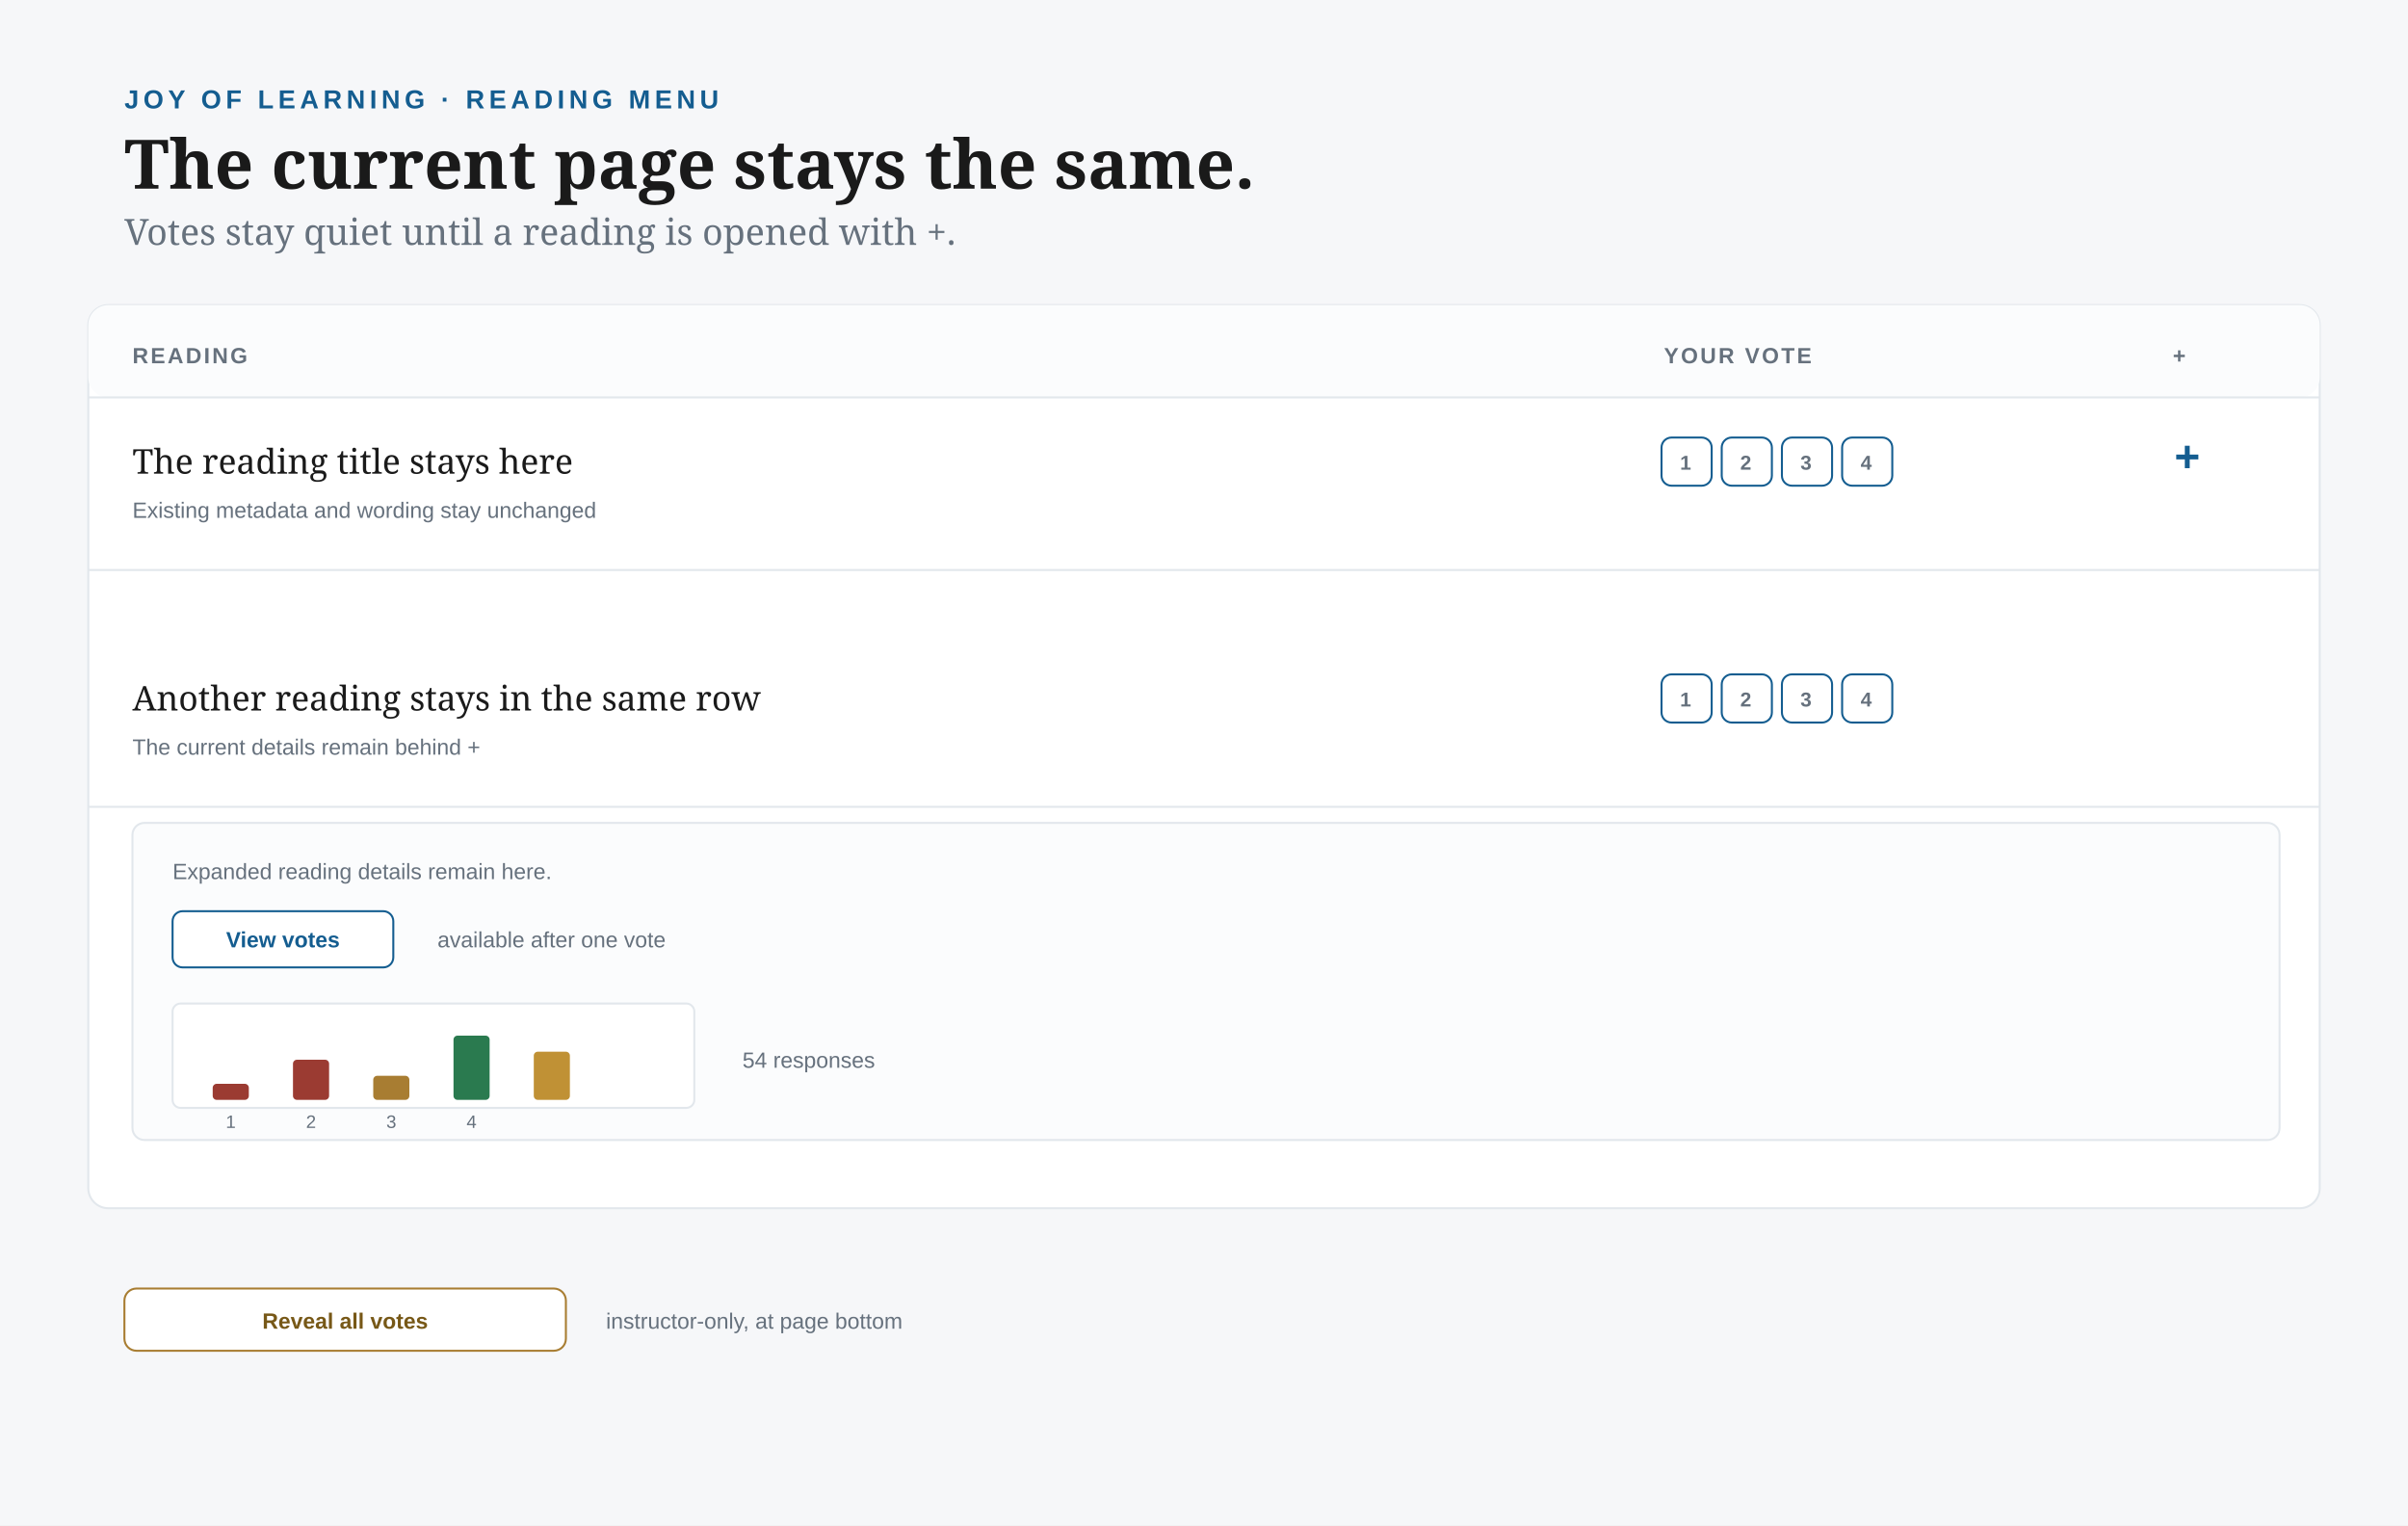
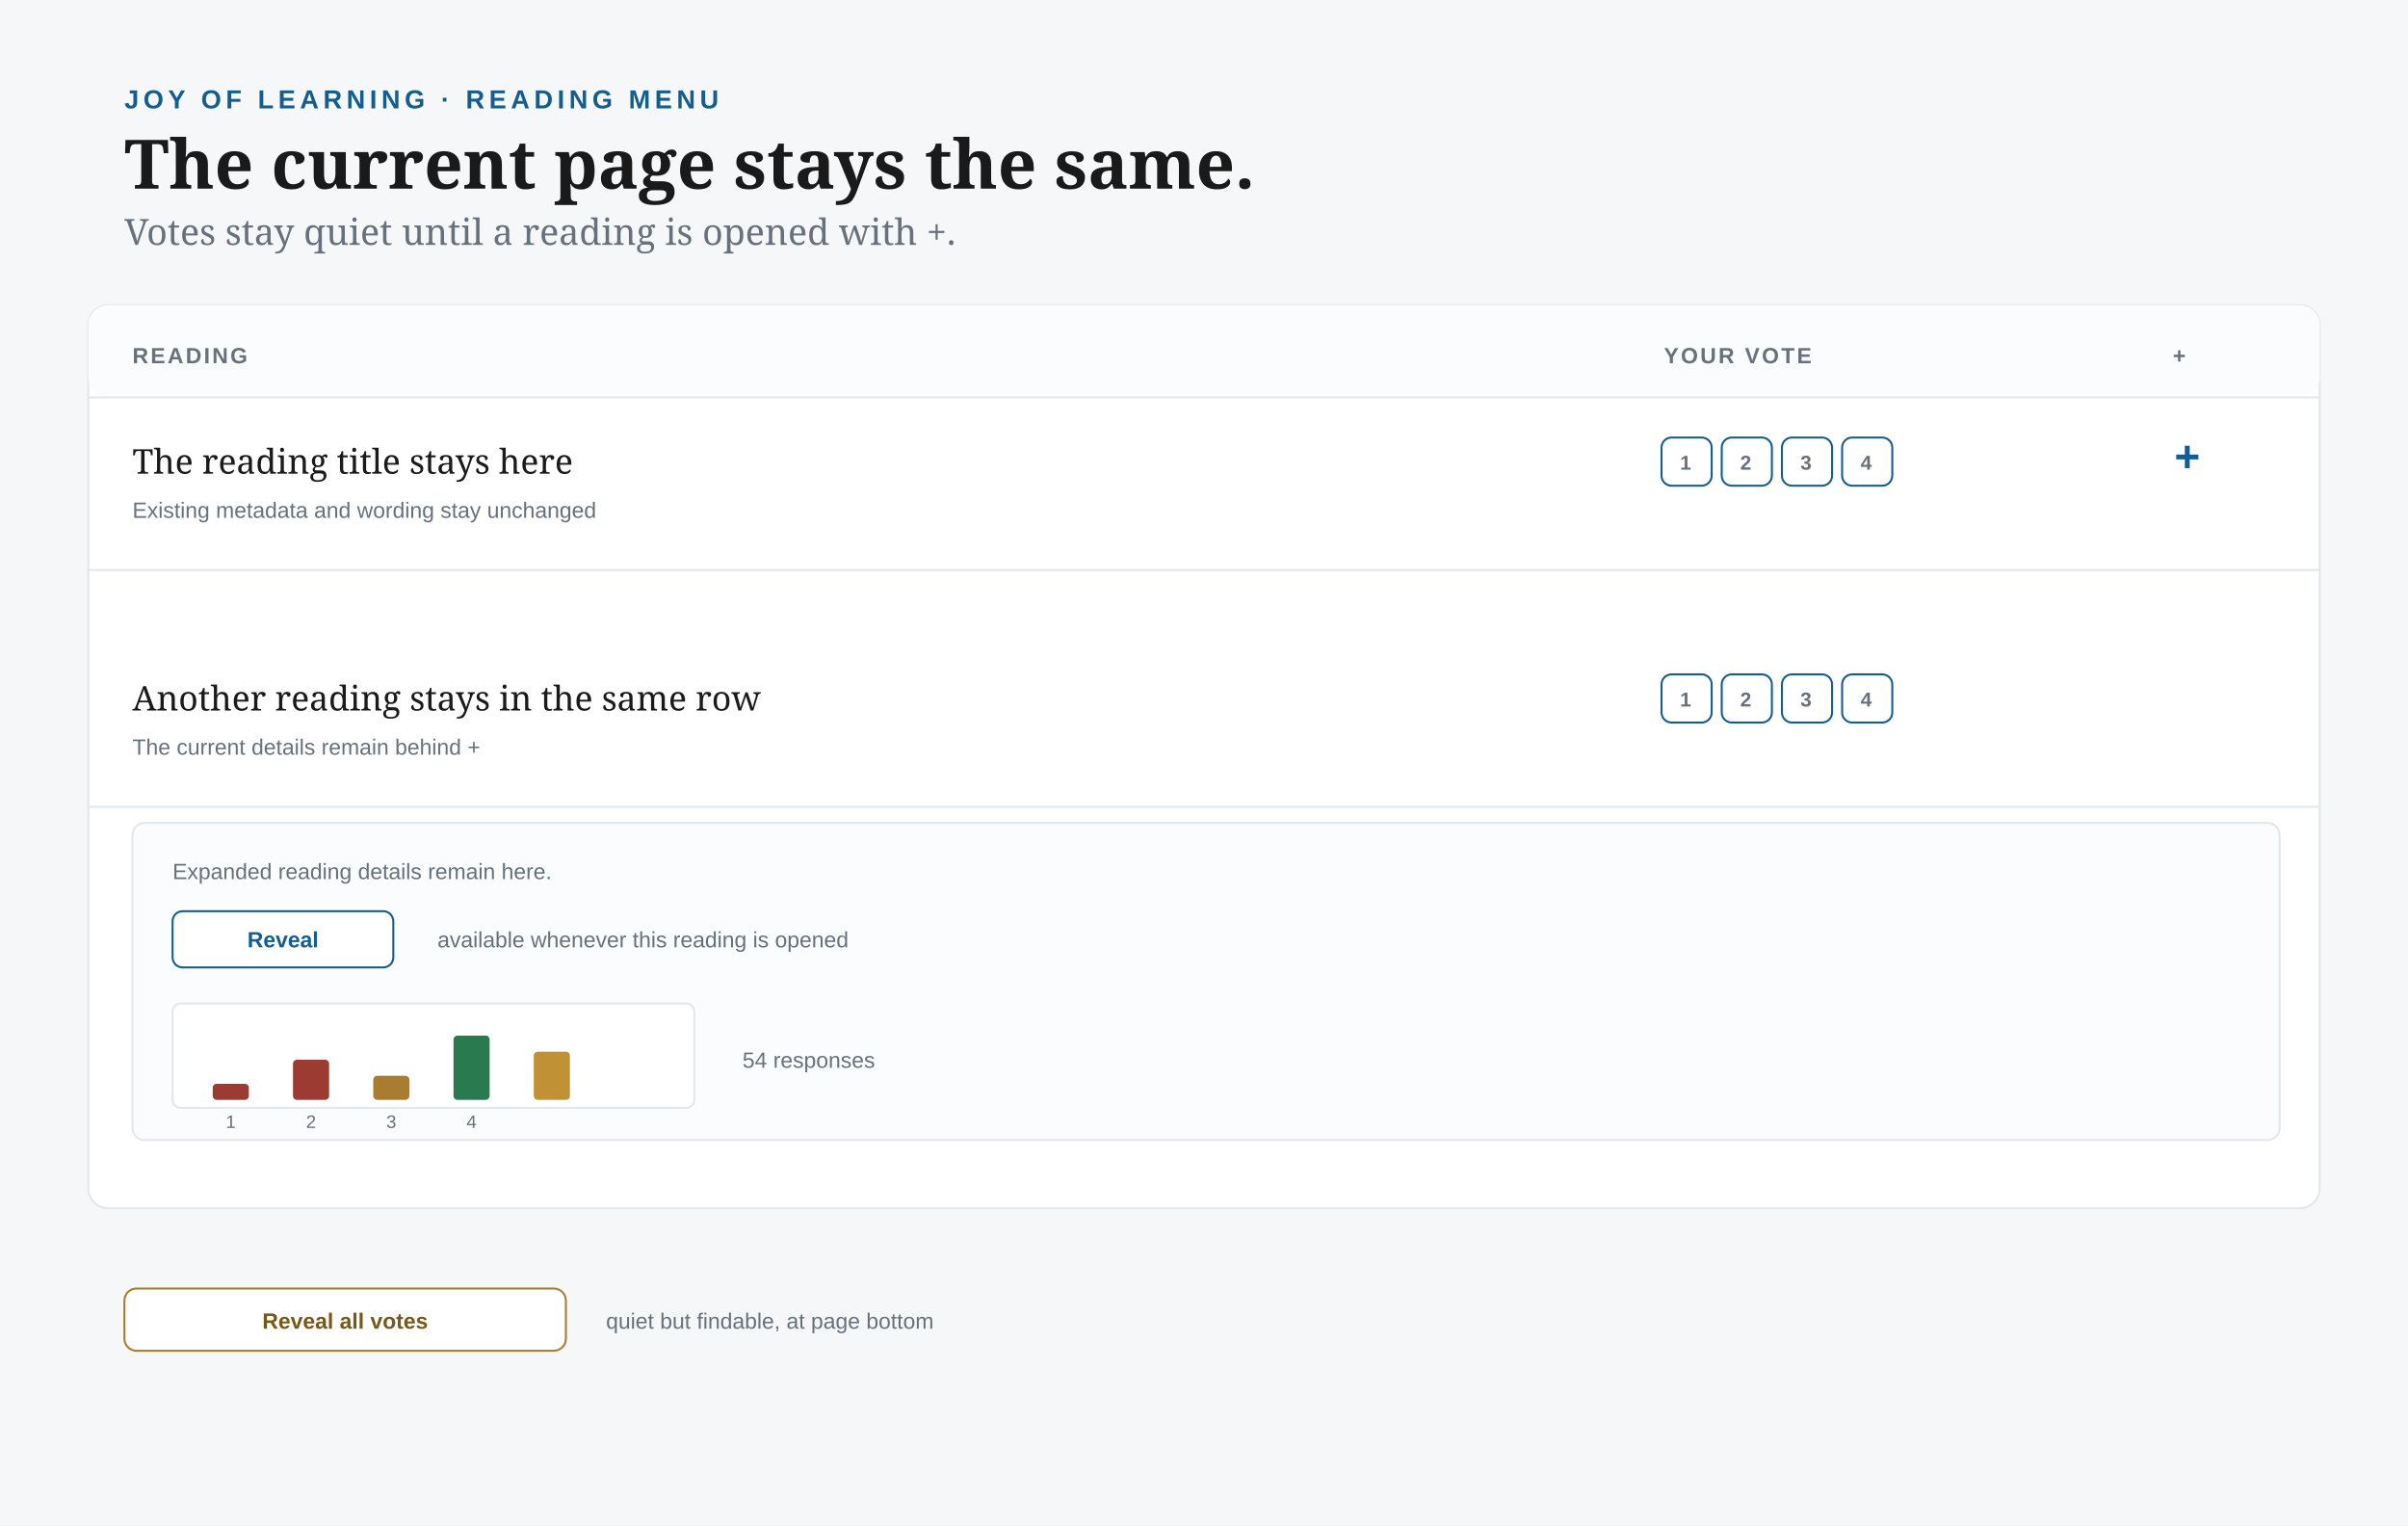
<svg xmlns="http://www.w3.org/2000/svg" width="1200" height="760" viewBox="0 0 1200 760" role="img" aria-labelledby="title desc">
  <rect width="1200" height="760" fill="#f6f7f9" />
  <text x="62" y="54" font-family="Arial, sans-serif" font-size="13" font-weight="700" letter-spacing="2.2" fill="#145d90">JOY OF LEARNING · READING MENU</text>
  <text x="62" y="94" font-family="Georgia, serif" font-size="34" font-weight="700" fill="#1a1a1a">The current page stays the same.</text>
  <text x="62" y="122" font-family="Georgia, serif" font-size="18" fill="#66717d">Votes stay quiet until a reading is opened with +.</text>
  <rect x="44" y="152" width="1112" height="450" rx="10" fill="#fff" stroke="#e2e7ec" />
  <rect x="44" y="152" width="1112" height="46" rx="10" fill="#fbfcfd" />
  <path d="M44 198H1156" stroke="#e2e7ec" />
  <text x="66" y="181" font-family="Arial, sans-serif" font-size="11" font-weight="700" letter-spacing="1.1" fill="#66717d">READING</text>
  <text x="866" y="181" text-anchor="middle" font-family="Arial, sans-serif" font-size="11" font-weight="700" letter-spacing="1.1" fill="#66717d">YOUR VOTE</text>
  <text x="1086" y="181" text-anchor="middle" font-family="Arial, sans-serif" font-size="11" font-weight="700" letter-spacing="1.1" fill="#66717d">+</text>
  <g font-family="Georgia, serif" fill="#1a1a1a">
    <text x="66" y="236" font-size="17">The reading title stays here</text>
    <text x="66" y="258" font-family="Arial, sans-serif" font-size="11" fill="#66717d">Existing metadata and wording stay unchanged</text>
    <text x="66" y="354" font-size="17">Another reading stays in the same row</text>
    <text x="66" y="376" font-family="Arial, sans-serif" font-size="11" fill="#66717d">The current details remain behind +</text>
  </g>
  <g stroke="#e2e7ec">
    <path d="M44 284H1156M44 402H1156" />
  </g>
  <g font-family="Arial, sans-serif" font-size="10" font-weight="700" text-anchor="middle">
    <g fill="#fff" stroke="#145d90">
      <rect x="828" y="218" width="25" height="24" rx="5" />
      <rect x="858" y="218" width="25" height="24" rx="5" />
      <rect x="888" y="218" width="25" height="24" rx="5" />
      <rect x="918" y="218" width="25" height="24" rx="5" />
    </g>
    <g fill="#66717d">
      <text x="840" y="234">1</text>
      <text x="870" y="234">2</text>
      <text x="900" y="234">3</text>
      <text x="930" y="234">4</text>
    </g>
    <text x="1090" y="235" font-size="22" fill="#145d90">+</text>
    <g fill="#fff" stroke="#145d90">
      <rect x="828" y="336" width="25" height="24" rx="5" />
      <rect x="858" y="336" width="25" height="24" rx="5" />
      <rect x="888" y="336" width="25" height="24" rx="5" />
      <rect x="918" y="336" width="25" height="24" rx="5" />
    </g>
    <g fill="#66717d">
      <text x="840" y="352">1</text>
      <text x="870" y="352">2</text>
      <text x="900" y="352">3</text>
      <text x="930" y="352">4</text>
    </g>
  </g>
  <rect x="66" y="410" width="1070" height="158" rx="6" fill="#fbfcfd" stroke="#e2e7ec" />
  <text x="86" y="438" font-family="Arial, sans-serif" font-size="11" fill="#66717d">Expanded reading details remain here.</text>
  <rect x="86" y="454" width="110" height="28" rx="5" fill="#fff" stroke="#145d90" />
-   <text x="141" y="472" text-anchor="middle" font-family="Arial, sans-serif" font-size="11" font-weight="700" fill="#145d90">View votes</text>
-   <text x="218" y="472" font-family="Arial, sans-serif" font-size="11" fill="#66717d">available after one vote</text>
+   <text x="141" y="472" text-anchor="middle" font-family="Arial, sans-serif" font-size="11" font-weight="700" fill="#145d90">Reveal</text>
+   <text x="218" y="472" font-family="Arial, sans-serif" font-size="11" fill="#66717d">available whenever this reading is opened</text>
  <rect x="86" y="500" width="260" height="52" rx="4" fill="#fff" stroke="#e2e7ec" />
  <g fill="#9b3b32">
    <rect x="106" y="540" width="18" height="8" rx="2" />
    <rect x="146" y="528" width="18" height="20" rx="2" />
  </g>
  <g fill="#a87d32">
    <rect x="186" y="536" width="18" height="12" rx="2" />
  </g>
  <g fill="#2a7a4f">
    <rect x="226" y="516" width="18" height="32" rx="2" />
  </g>
  <g fill="#c09135">
    <rect x="266" y="524" width="18" height="24" rx="2" />
  </g>
  <g font-family="Arial, sans-serif" font-size="9" fill="#66717d" text-anchor="middle">
    <text x="115" y="562">1</text>
    <text x="155" y="562">2</text>
    <text x="195" y="562">3</text>
    <text x="235" y="562">4</text>
  </g>
  <text x="370" y="532" font-family="Arial, sans-serif" font-size="11" fill="#66717d">54 responses</text>
  <rect x="62" y="642" width="220" height="31" rx="6" fill="#fff" stroke="#a87d32" />
  <text x="172" y="662" text-anchor="middle" font-family="Arial, sans-serif" font-size="11" font-weight="700" fill="#775817">Reveal all votes</text>
-   <text x="302" y="662" font-family="Arial, sans-serif" font-size="11" fill="#66717d">instructor-only, at page bottom</text>
+   <text x="302" y="662" font-family="Arial, sans-serif" font-size="11" fill="#66717d">quiet but findable, at page bottom</text>
</svg>
